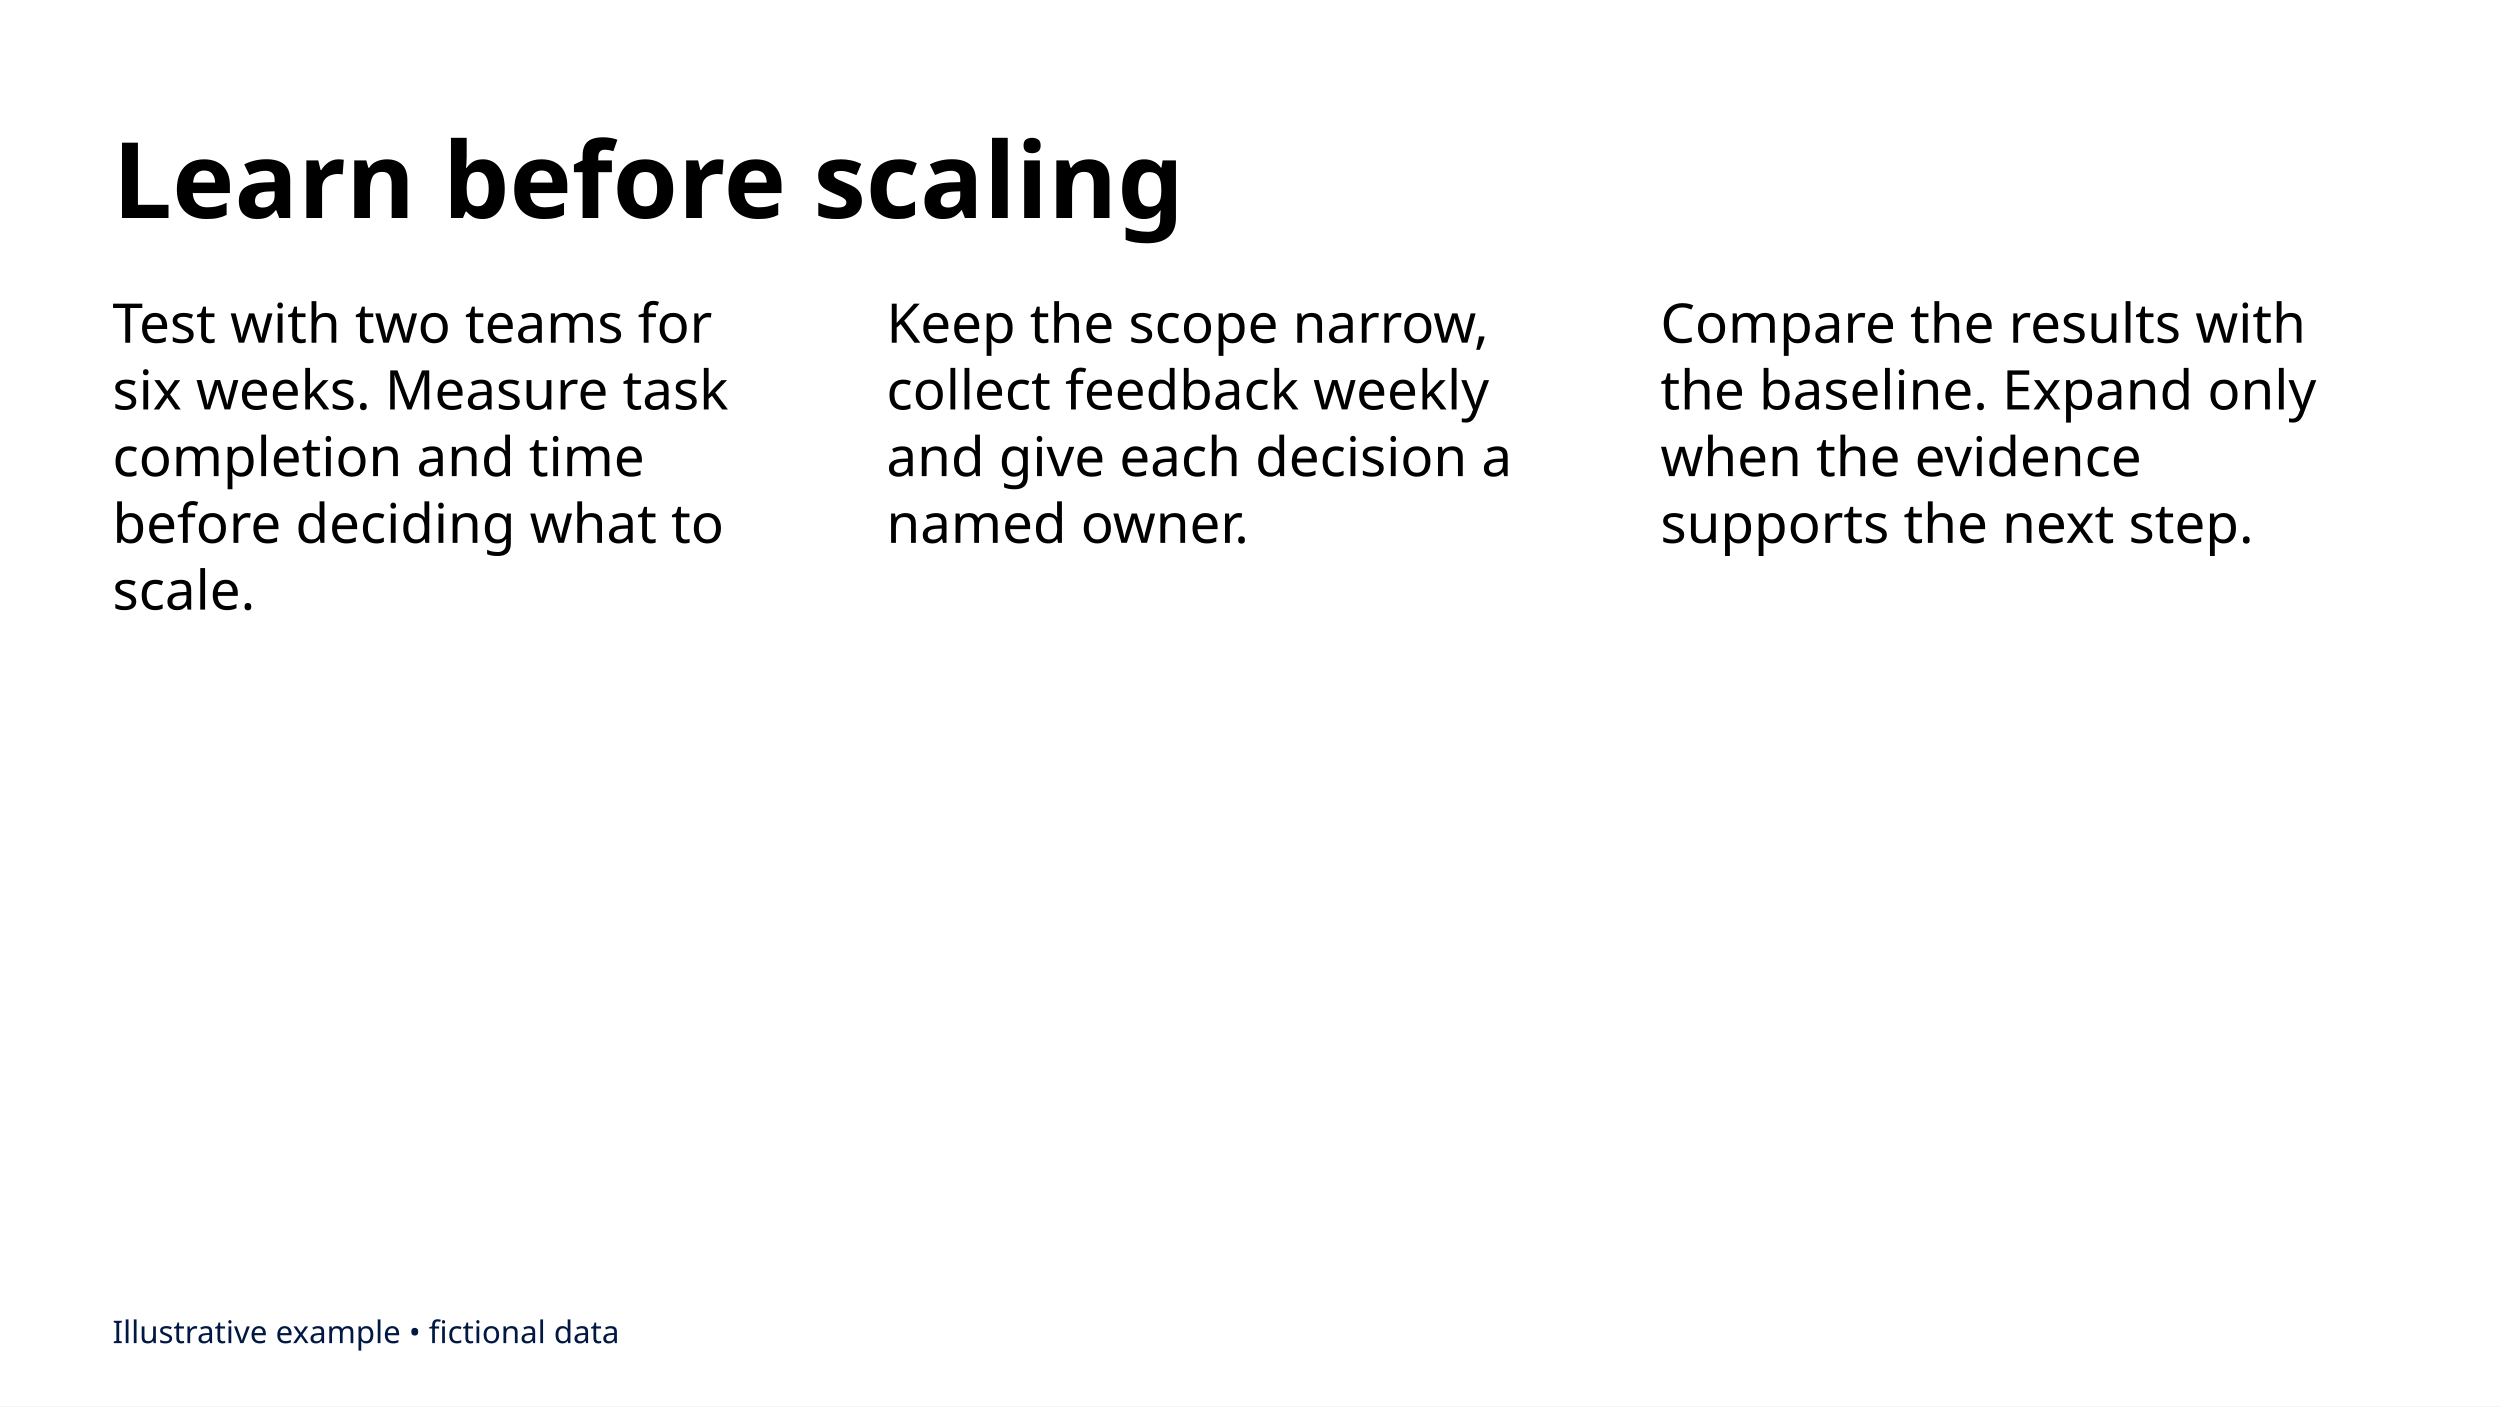
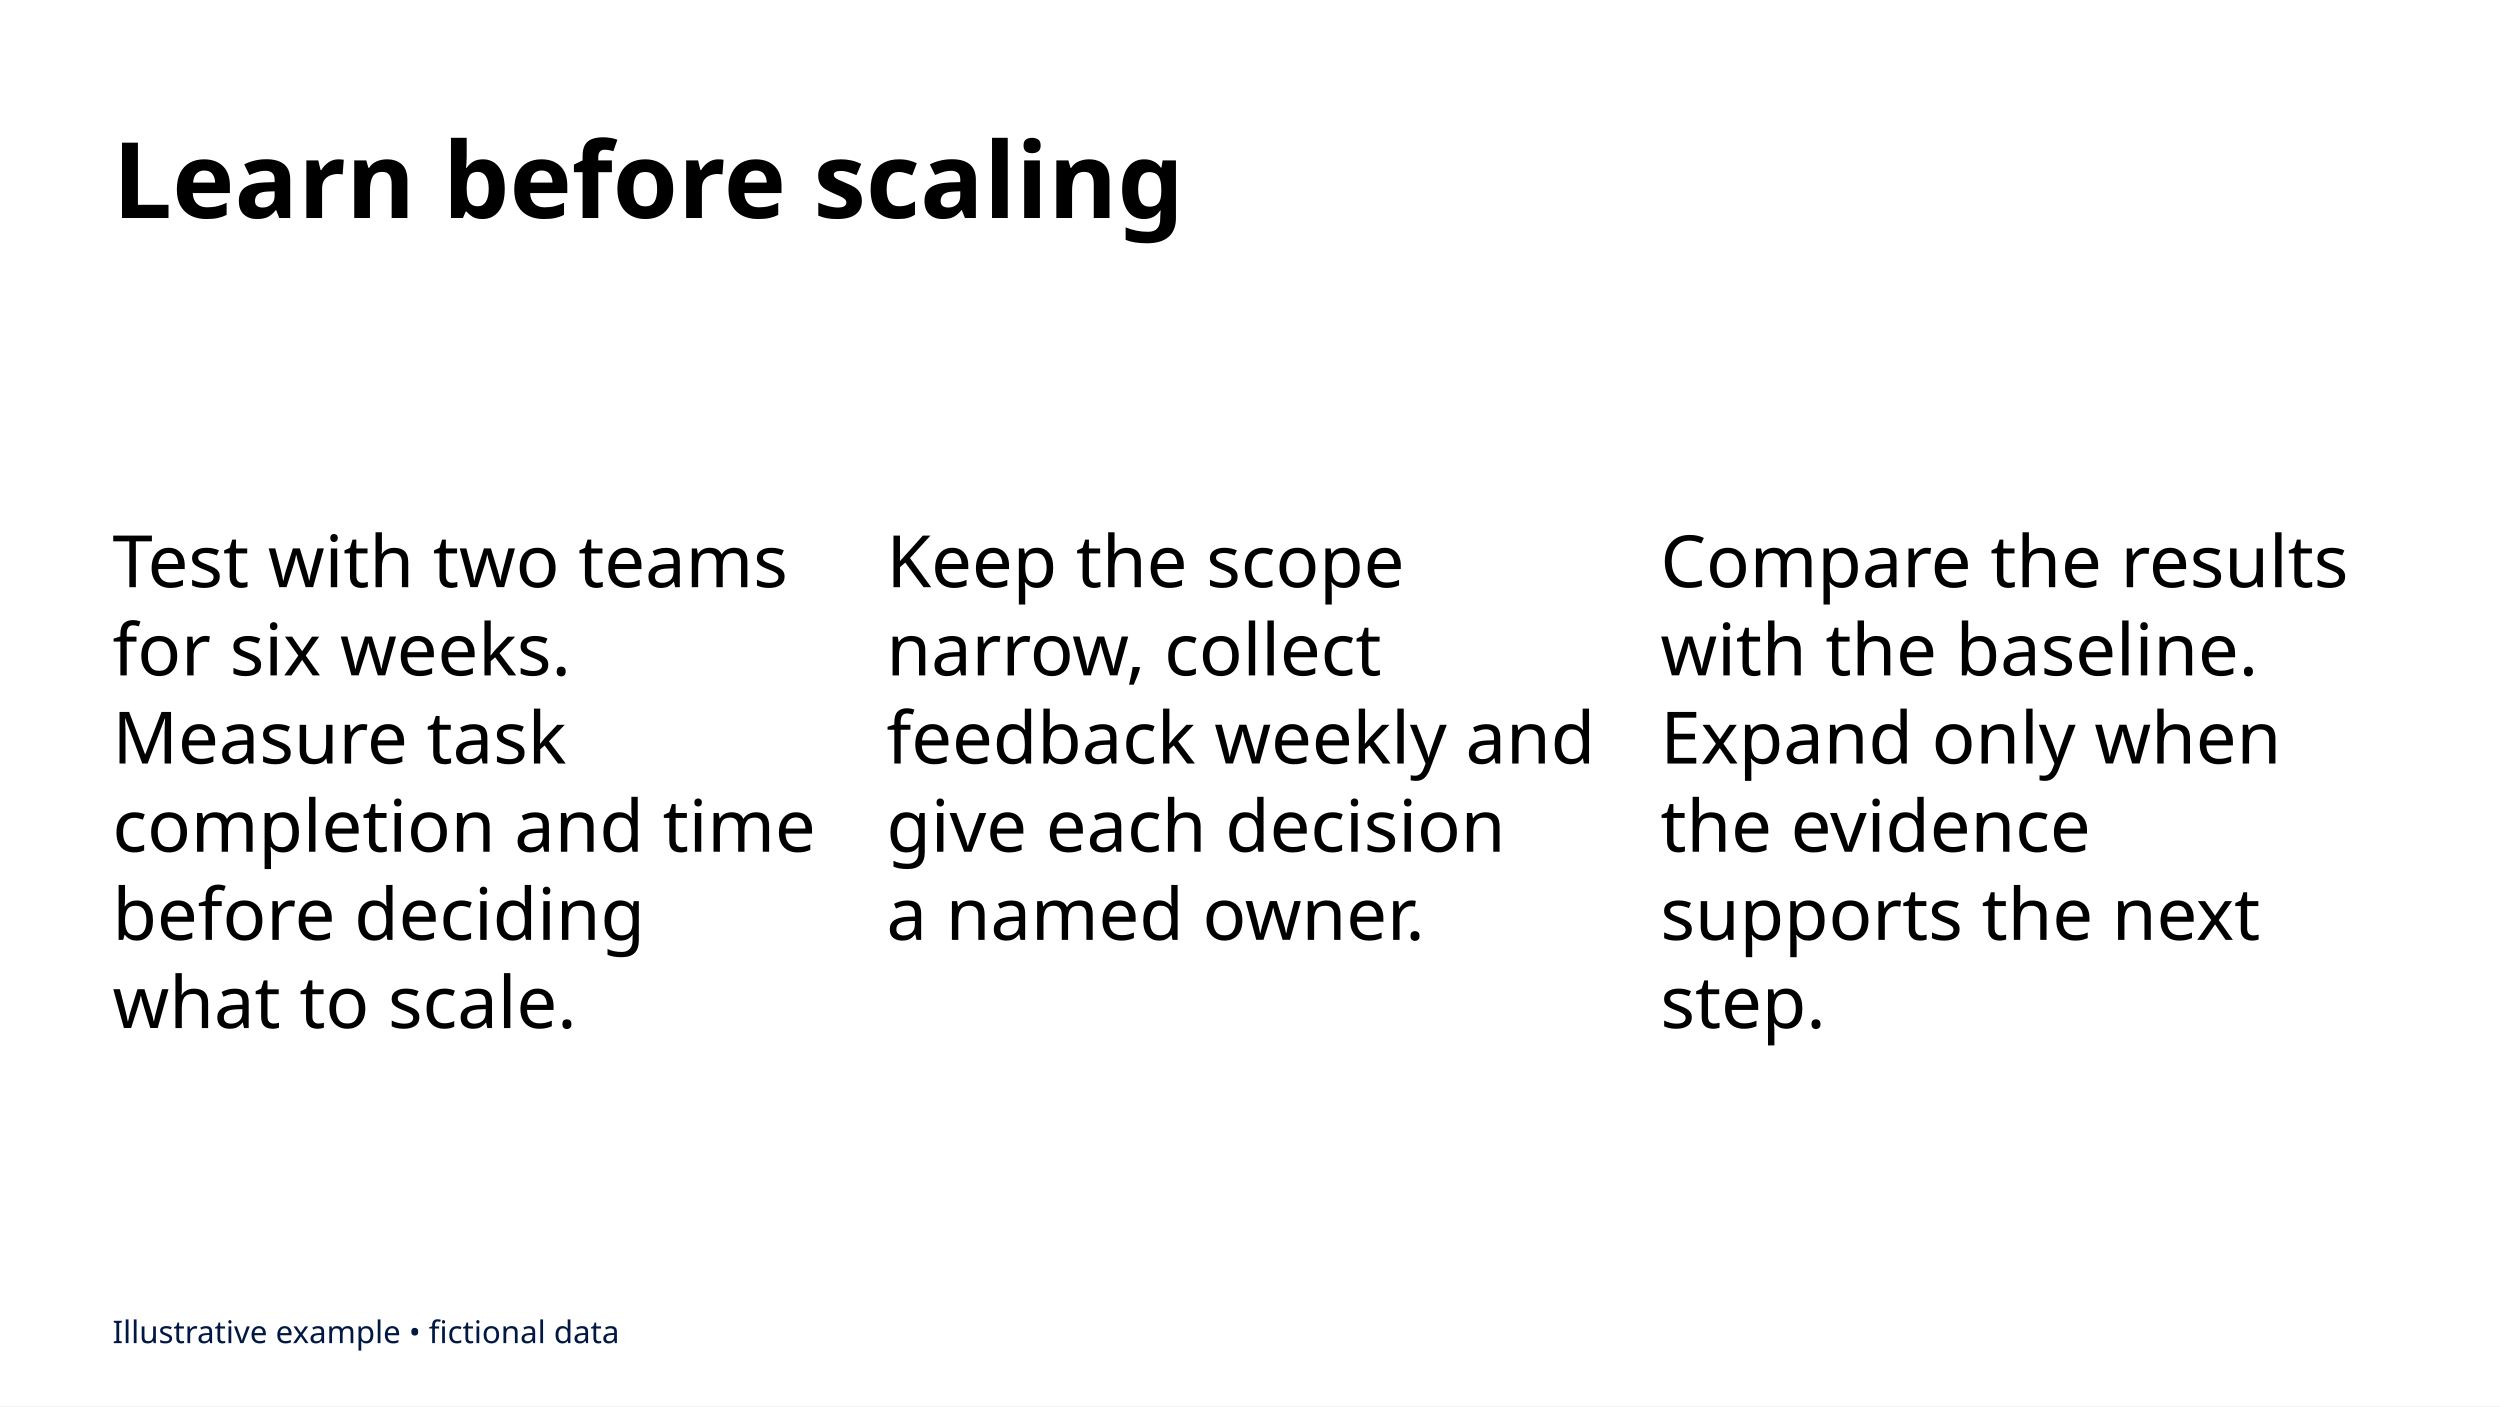
<svg xmlns="http://www.w3.org/2000/svg" aria-label="Learn before scaling" aria-roledescription="slide" height="720" role="group" viewBox="0 0 1280 720" width="1280">
  <rect aria-hidden="true" fill="#FFFFFF" height="720" opacity="1" width="1280" x="0" y="0" />
  <g>
    <text fill="#000000" font-family="Aptos Display, sans-serif" font-size="54" font-weight="700" style="white-space:pre" text-anchor="start" x="57.6" xml:space="preserve" y="111.6">Learn before scaling</text>
  </g>
  <g>
-     <text fill="#000000" font-family="Aptos, sans-serif" font-size="28" font-weight="400" style="white-space:pre" text-anchor="start" x="57.6" xml:space="preserve" y="175.48">Test with two teams for </text>
-     <text fill="#000000" font-family="Aptos, sans-serif" font-size="28" font-weight="400" style="white-space:pre" text-anchor="start" x="57.6" xml:space="preserve" y="209.64">six weeks. Measure task </text>
-     <text fill="#000000" font-family="Aptos, sans-serif" font-size="28" font-weight="400" style="white-space:pre" text-anchor="start" x="57.6" xml:space="preserve" y="243.8">completion and time </text>
-     <text fill="#000000" font-family="Aptos, sans-serif" font-size="28" font-weight="400" style="white-space:pre" text-anchor="start" x="57.6" xml:space="preserve" y="277.96">before deciding what to </text>
-     <text fill="#000000" font-family="Aptos, sans-serif" font-size="28" font-weight="400" style="white-space:pre" text-anchor="start" x="57.6" xml:space="preserve" y="312.12">scale.</text>
+     <text fill="#000000" font-family="Aptos, sans-serif" font-size="37" font-weight="400" style="white-space:pre" text-anchor="start" x="57.6" xml:space="preserve" y="300.66">Test with two teams </text>
+     <text fill="#000000" font-family="Aptos, sans-serif" font-size="37" font-weight="400" style="white-space:pre" text-anchor="start" x="57.6" xml:space="preserve" y="345.8">for six weeks. </text>
+     <text fill="#000000" font-family="Aptos, sans-serif" font-size="37" font-weight="400" style="white-space:pre" text-anchor="start" x="57.6" xml:space="preserve" y="390.94">Measure task </text>
+     <text fill="#000000" font-family="Aptos, sans-serif" font-size="37" font-weight="400" style="white-space:pre" text-anchor="start" x="57.6" xml:space="preserve" y="436.08">completion and time </text>
+     <text fill="#000000" font-family="Aptos, sans-serif" font-size="37" font-weight="400" style="white-space:pre" text-anchor="start" x="57.6" xml:space="preserve" y="481.22">before deciding </text>
+     <text fill="#000000" font-family="Aptos, sans-serif" font-size="37" font-weight="400" style="white-space:pre" text-anchor="start" x="57.6" xml:space="preserve" y="526.36">what to scale.</text>
  </g>
  <g>
-     <text fill="#000000" font-family="Aptos, sans-serif" font-size="28" font-weight="400" style="white-space:pre" text-anchor="start" x="453.867" xml:space="preserve" y="175.48">Keep the scope narrow, </text>
-     <text fill="#000000" font-family="Aptos, sans-serif" font-size="28" font-weight="400" style="white-space:pre" text-anchor="start" x="453.867" xml:space="preserve" y="209.64">collect feedback weekly </text>
-     <text fill="#000000" font-family="Aptos, sans-serif" font-size="28" font-weight="400" style="white-space:pre" text-anchor="start" x="453.867" xml:space="preserve" y="243.8">and give each decision a </text>
-     <text fill="#000000" font-family="Aptos, sans-serif" font-size="28" font-weight="400" style="white-space:pre" text-anchor="start" x="453.867" xml:space="preserve" y="277.96">named owner.</text>
+     <text fill="#000000" font-family="Aptos, sans-serif" font-size="37" font-weight="400" style="white-space:pre" text-anchor="start" x="453.867" xml:space="preserve" y="300.66">Keep the scope </text>
+     <text fill="#000000" font-family="Aptos, sans-serif" font-size="37" font-weight="400" style="white-space:pre" text-anchor="start" x="453.867" xml:space="preserve" y="345.8">narrow, collect </text>
+     <text fill="#000000" font-family="Aptos, sans-serif" font-size="37" font-weight="400" style="white-space:pre" text-anchor="start" x="453.867" xml:space="preserve" y="390.94">feedback weekly and </text>
+     <text fill="#000000" font-family="Aptos, sans-serif" font-size="37" font-weight="400" style="white-space:pre" text-anchor="start" x="453.867" xml:space="preserve" y="436.08">give each decision </text>
+     <text fill="#000000" font-family="Aptos, sans-serif" font-size="37" font-weight="400" style="white-space:pre" text-anchor="start" x="453.867" xml:space="preserve" y="481.22">a named owner.</text>
  </g>
  <g>
-     <text fill="#000000" font-family="Aptos, sans-serif" font-size="28" font-weight="400" style="white-space:pre" text-anchor="start" x="850.133" xml:space="preserve" y="175.48">Compare the results with </text>
-     <text fill="#000000" font-family="Aptos, sans-serif" font-size="28" font-weight="400" style="white-space:pre" text-anchor="start" x="850.133" xml:space="preserve" y="209.64">the baseline. Expand only </text>
-     <text fill="#000000" font-family="Aptos, sans-serif" font-size="28" font-weight="400" style="white-space:pre" text-anchor="start" x="850.133" xml:space="preserve" y="243.8">when the evidence </text>
-     <text fill="#000000" font-family="Aptos, sans-serif" font-size="28" font-weight="400" style="white-space:pre" text-anchor="start" x="850.133" xml:space="preserve" y="277.96">supports the next step.</text>
+     <text fill="#000000" font-family="Aptos, sans-serif" font-size="37" font-weight="400" style="white-space:pre" text-anchor="start" x="850.133" xml:space="preserve" y="300.66">Compare the results </text>
+     <text fill="#000000" font-family="Aptos, sans-serif" font-size="37" font-weight="400" style="white-space:pre" text-anchor="start" x="850.133" xml:space="preserve" y="345.8">with the baseline. </text>
+     <text fill="#000000" font-family="Aptos, sans-serif" font-size="37" font-weight="400" style="white-space:pre" text-anchor="start" x="850.133" xml:space="preserve" y="390.94">Expand only when </text>
+     <text fill="#000000" font-family="Aptos, sans-serif" font-size="37" font-weight="400" style="white-space:pre" text-anchor="start" x="850.133" xml:space="preserve" y="436.08">the evidence </text>
+     <text fill="#000000" font-family="Aptos, sans-serif" font-size="37" font-weight="400" style="white-space:pre" text-anchor="start" x="850.133" xml:space="preserve" y="481.22">supports the next </text>
+     <text fill="#000000" font-family="Aptos, sans-serif" font-size="37" font-weight="400" style="white-space:pre" text-anchor="start" x="850.133" xml:space="preserve" y="526.36">step.</text>
  </g>
  <g />
  <g>
    <g>
      <g>
        <text fill="#011842" font-family="Aptos, sans-serif" font-size="16" font-weight="400" style="white-space:pre" text-anchor="start" x="57.6" xml:space="preserve" y="687.68">Illustrative example • fictional data</text>
      </g>
    </g>
  </g>
</svg>
